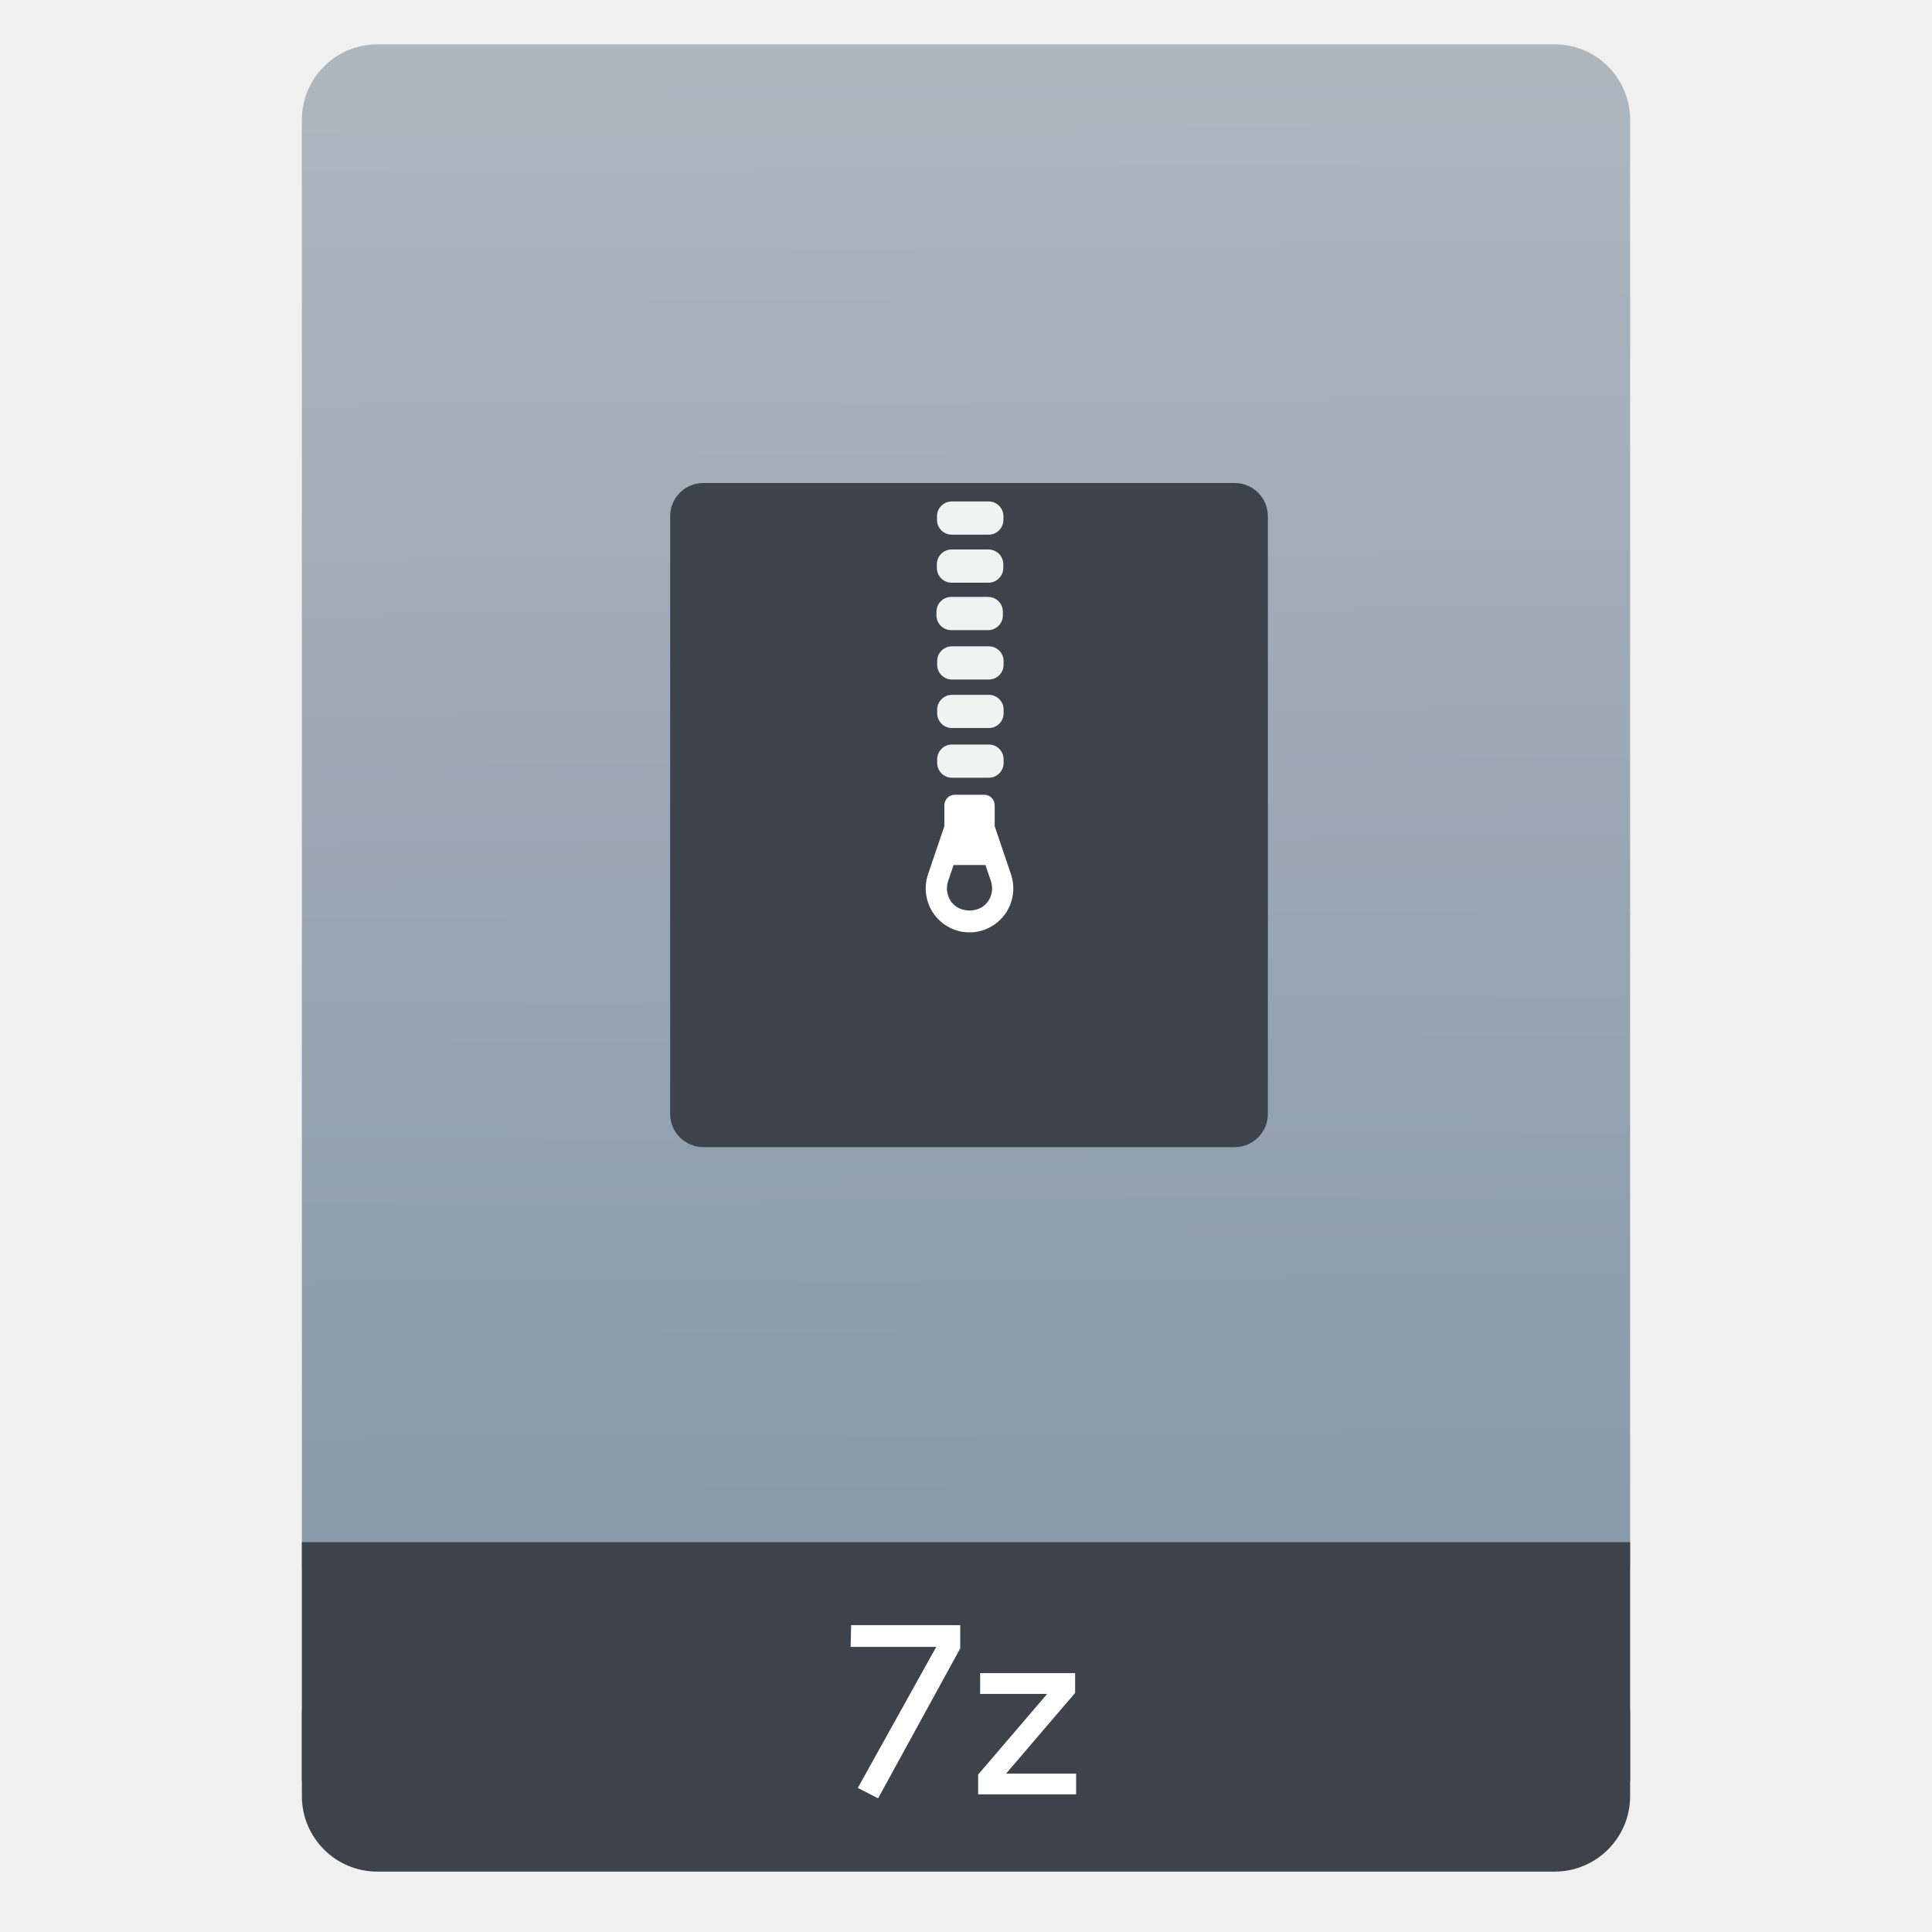
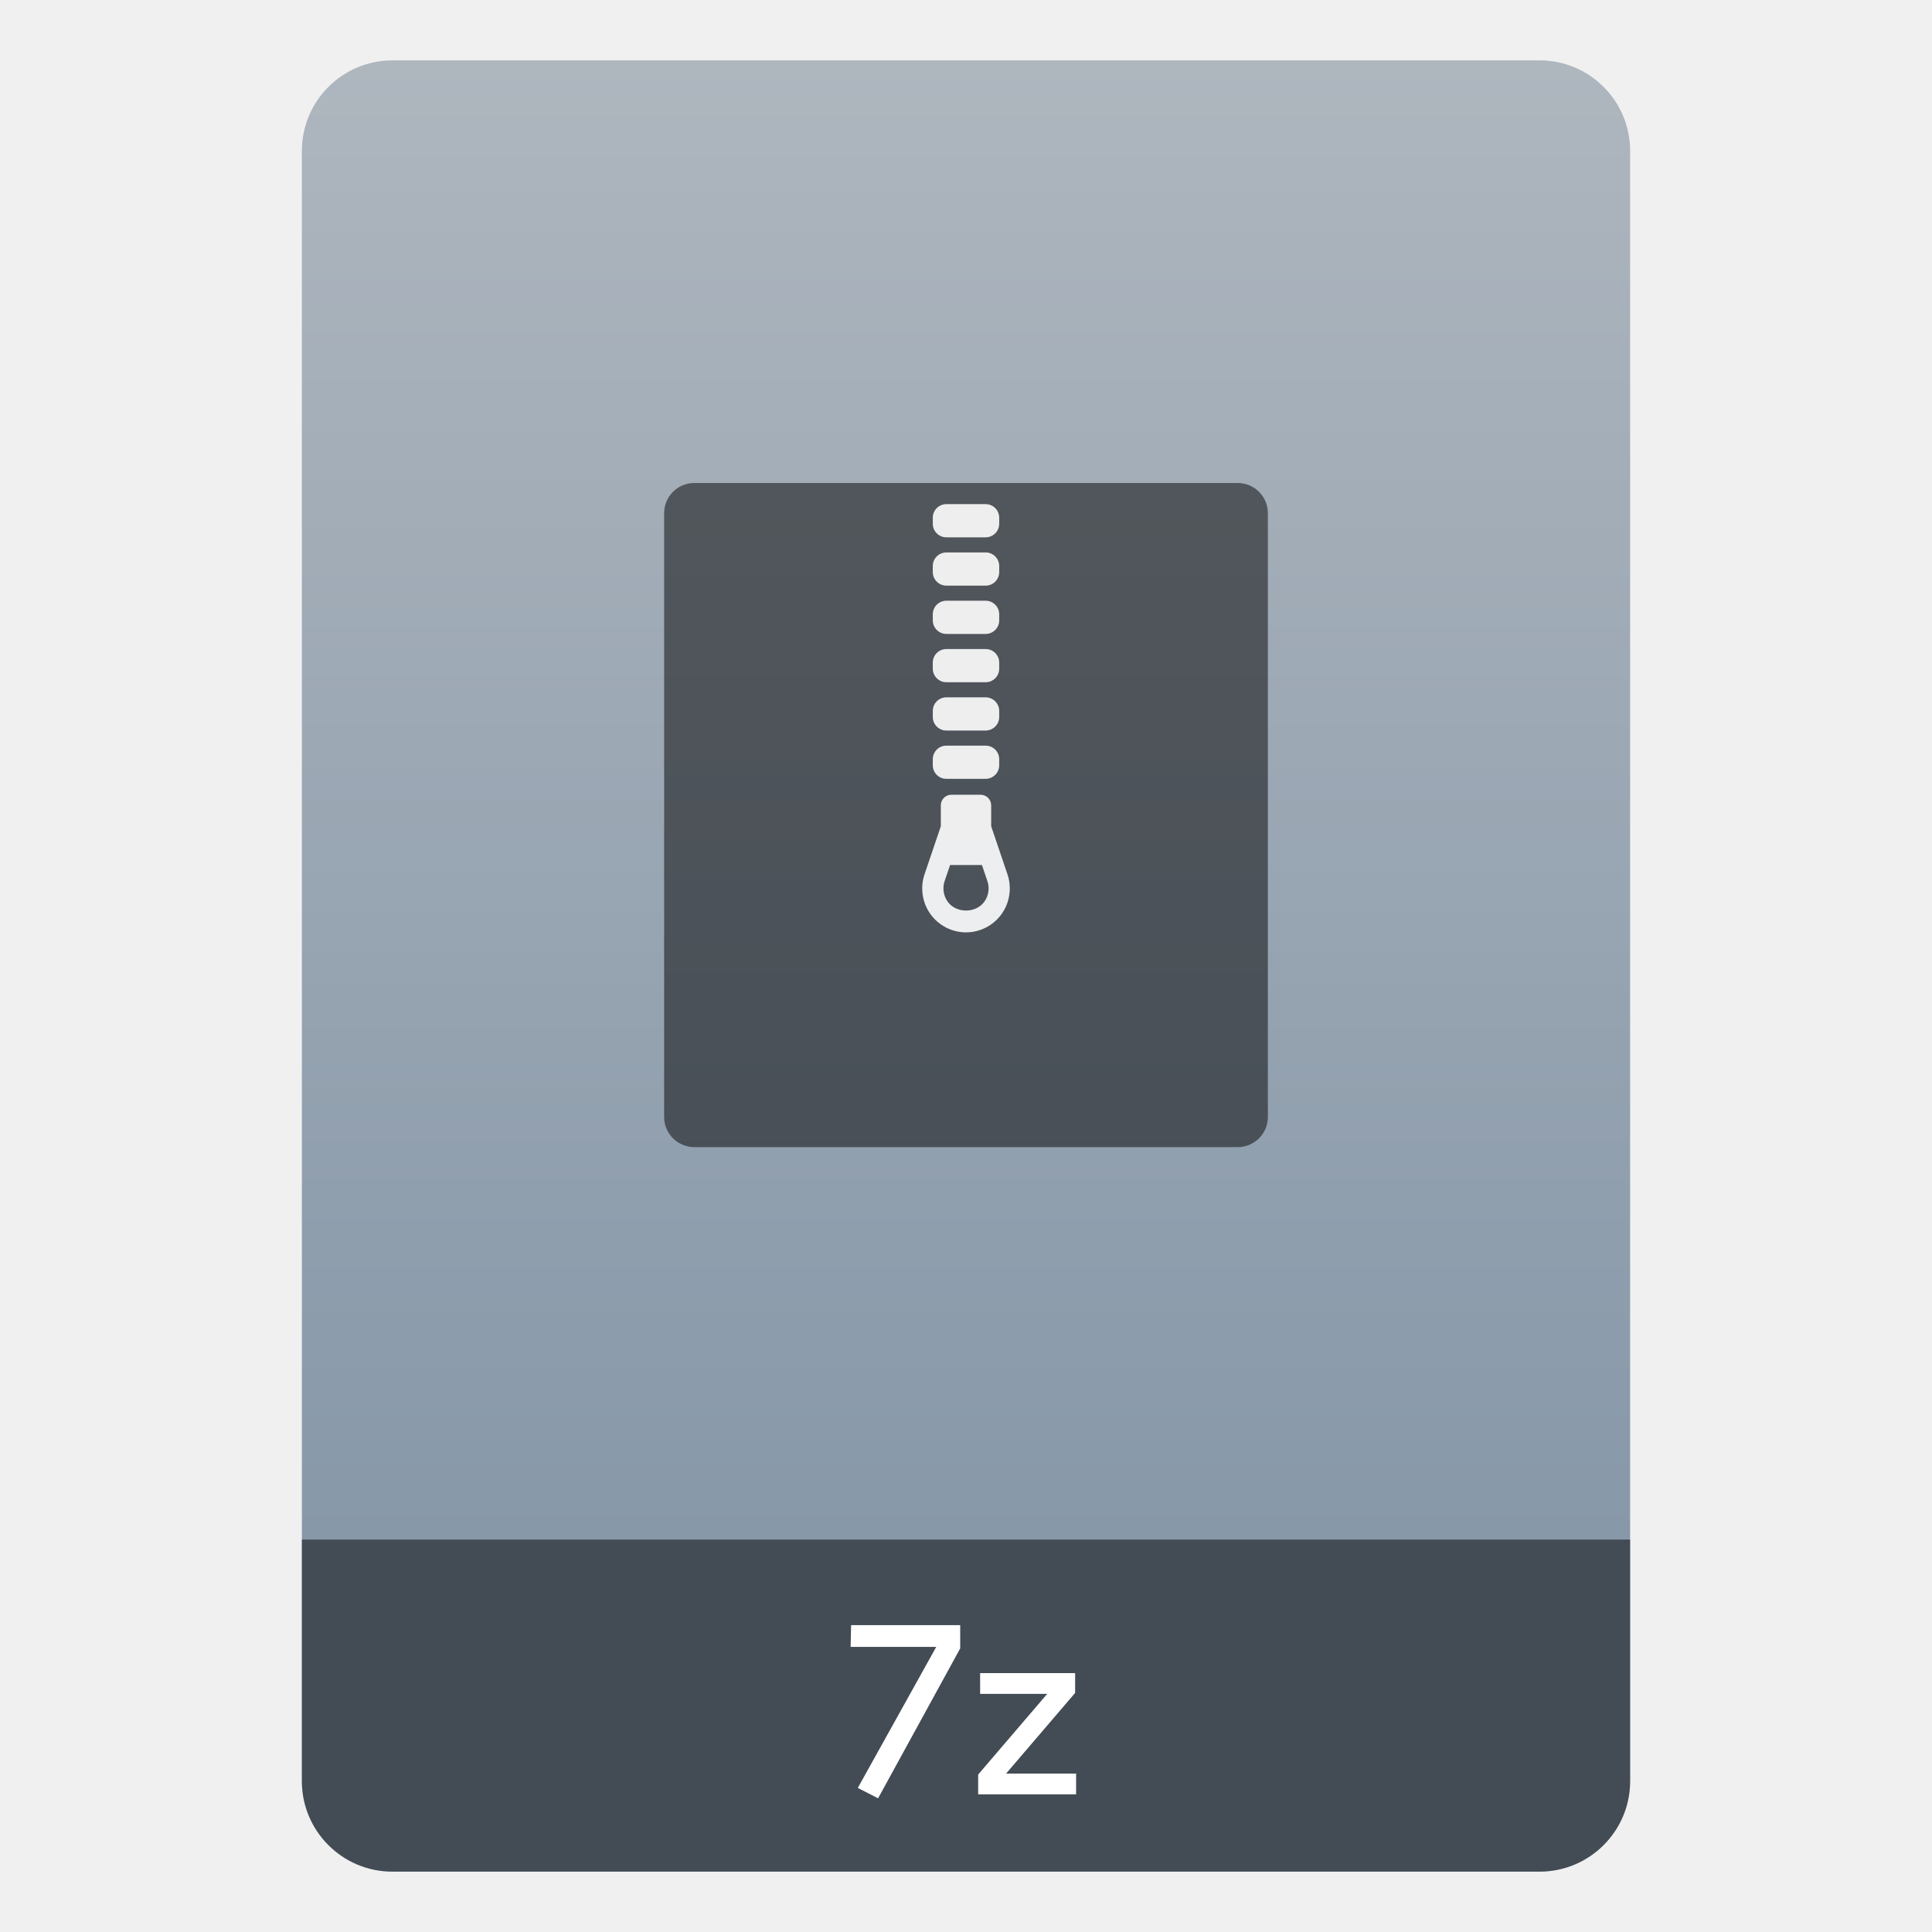
- <svg xmlns="http://www.w3.org/2000/svg" height="64" viewBox="0 0 64 64" width="64">
-   <linearGradient id="a" gradientTransform="matrix(1.07499 0 0 1.02929 56.68895 -.015285)" gradientUnits="userSpaceOnUse" x1="-74.929" x2="-75.26" y1="52.199" y2="2.356">
-     <stop offset="0" stop-color="#8798a9" />
-     <stop offset="1" stop-color="#aeb6be" />
-   </linearGradient>
-   <g transform="translate(56.39177 -.176777)">
-     <rect fill="#3d434a" height="7.699" ry="2.5" width="44" x="-46.392" y="54.477" />
-     <rect fill="url(#a)" height="52.832" ry="2.5" width="44" x="-46.392" y="1.646" />
-     <path d="m-46.392 51.264h44v7.912h-44z" fill="#3d434a" />
-     <g fill="#fff" transform="matrix(.8195497 0 0 .8195497 -4.334283 11.02183)">
-       <path d="m-28.027 59.455-.82-.42 3.17-5.7h-3.46l.02-.88h4.41v.94z" fill="#fff" />
-       <path d="m-23.983 59.295v-.8l2.79-3.26h-2.71v-.84h3.84v.8l-2.79 3.26h2.83v.84z" fill="#fff" />
-     </g>
-     <g transform="matrix(.5500004 0 0 .5500004 -249.0062 -260.9123)">
-       <rect fill="#3d434a" height="40" ry="2" width="36" x="390.571" y="503.798" />
-       <g fill="#fff">
-         <g>
-           <rect height="2" opacity=".929" ry=".889" width="4" x="406.643" y="504.909" />
-           <rect height="2" opacity=".929" ry=".889" width="4" x="406.635" y="507.802" />
-           <rect height="2" opacity=".929" ry=".889" width="4" x="406.61" y="510.66" />
-           <rect height="2" opacity=".929" ry=".889" width="4" x="406.654" y="513.635" />
-           <rect height="2" opacity=".929" ry=".889" width="4" x="406.654" y="516.557" />
-         </g>
-         <rect height="2" opacity=".929" ry=".889" width="4" x="406.654" y="519.549" />
-         <path d="m410.118 524.472v-1.262c0-.352-.284-.637-.635-.637h-1.763c-.35 0-.635.285-.635.637v1.262l-.981 2.891c-.274.806-.143 1.701.352 2.395.494.693 1.296 1.106 2.145 1.106.849 0 1.651-.414 2.145-1.106.494-.694.626-1.589.352-2.394zm-.41 4.54c-.509.714-1.704.714-2.213 0-.255-.358-.323-.82-.182-1.236l.329-.97h1.919l.329.97c.141.415.073.877-.182 1.235z" />
-       </g>
+ <svg xmlns="http://www.w3.org/2000/svg" version="1.1" width="64" height="64">
+   <defs>
+     <linearGradient x1="32" y1="51" x2="32" y2="2" gradientUnits="userSpaceOnUse" id="a">
+       <stop stop-color="#8798A9" offset="0" />
+       <stop stop-color="#AEB6BE" offset="1" />
+     </linearGradient>
+     <clipPath id="shadeClip">
+       <rect x="0" y="51" width="64" height="13" />
+     </clipPath>
+   </defs>
+   <rect id="paper" x="10" y="2" width="44" height="60" rx="3" ry="3" fill="url(#a)" />
+   <rect id="labelShade" x="10" y="2" width="44" height="60" rx="3" ry="3" fill="#000" opacity="0.5" clip-path="url(#shadeClip)" />
+   <g id="symbol">
+     <rect x="22" y="16" width="20" height="22" rx="1" ry="1" fill="#000" opacity="0.5" />
+     <g id="zip" fill="#FFF" opacity="0.9">
+       <rect x="30.9" y="16.7" width="2.2" height="1.1" rx="0.45" ry="0.45" />
+       <rect x="30.9" y="18.3" width="2.2" height="1.1" rx="0.45" ry="0.45" />
+       <rect x="30.9" y="19.9" width="2.2" height="1.1" rx="0.45" ry="0.45" />
+       <rect x="30.9" y="21.5" width="2.2" height="1.1" rx="0.45" ry="0.45" />
+       <rect x="30.9" y="23.1" width="2.2" height="1.1" rx="0.45" ry="0.45" />
+       <rect x="30.9" y="24.7" width="2.2" height="1.1" rx="0.45" ry="0.45" />
+       <path d="m 32.834,27.371 v -0.694 c 0,-0.193 -0.156,-0.35 -0.349,-0.35 H 31.515 c -0.193,0 -0.349,0.157 -0.349,0.35 v 0.694 l -0.539,1.59 c -0.151,0.443 -0.078,0.936 0.193,1.317 0.272,0.381 0.713,0.608 1.18,0.608 0.467,0 0.908,-0.228 1.18,-0.608 0.272,-0.382 0.344,-0.874 0.193,-1.317 z m -0.225,2.497 c -0.28,0.393 -0.937,0.393 -1.217,0 -0.14,-0.197 -0.178,-0.451 -0.1,-0.68 l 0.181,-0.533 h 1.055 l 0.181,0.534 c 0.078,0.228 0.04,0.482 -0.1,0.679 z" />
    </g>
  </g>
+   <g id="text" fill="#FFF">
+     <path d="m 29.088,59.571 -0.672,-0.344 2.598,-4.671 h -2.836 l 0.016,-0.721 h 3.614 v 0.77 z" />
+     <path d="m 32.403,59.44 v -0.656 l 2.287,-2.672 H 32.468 v -0.688 h 3.147 v 0.656 l -2.287,2.672 h 2.319 v 0.688 z" />
+   </g>
</svg>
